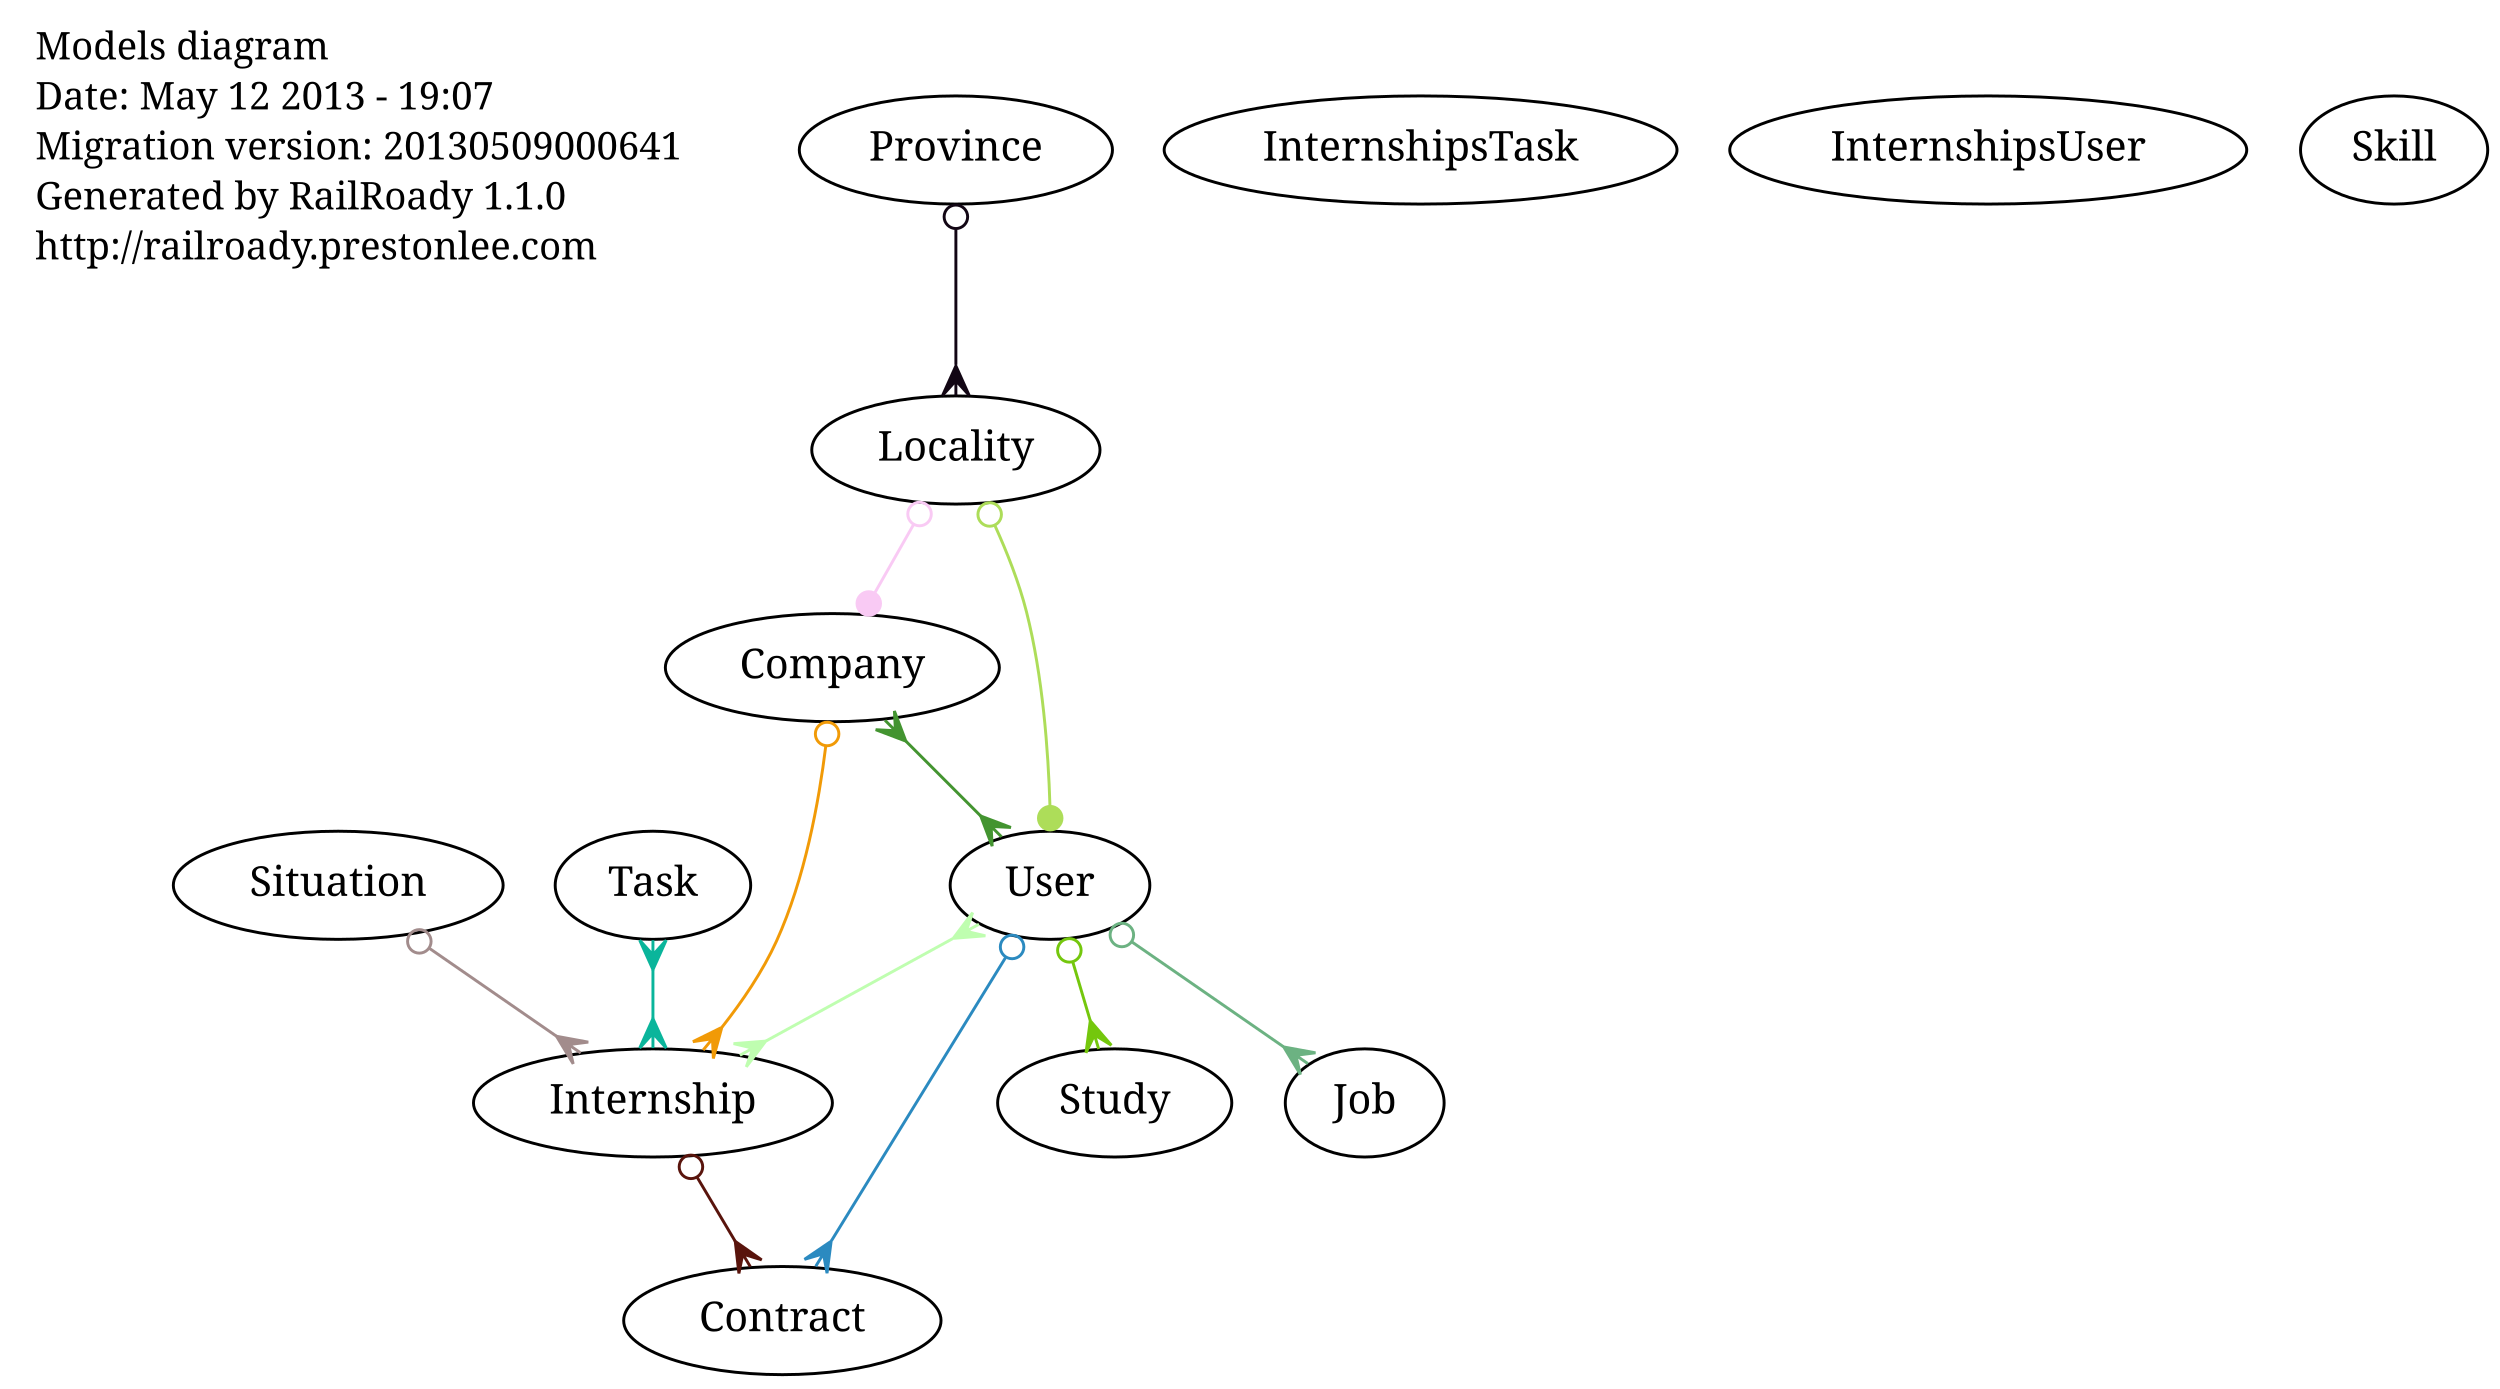
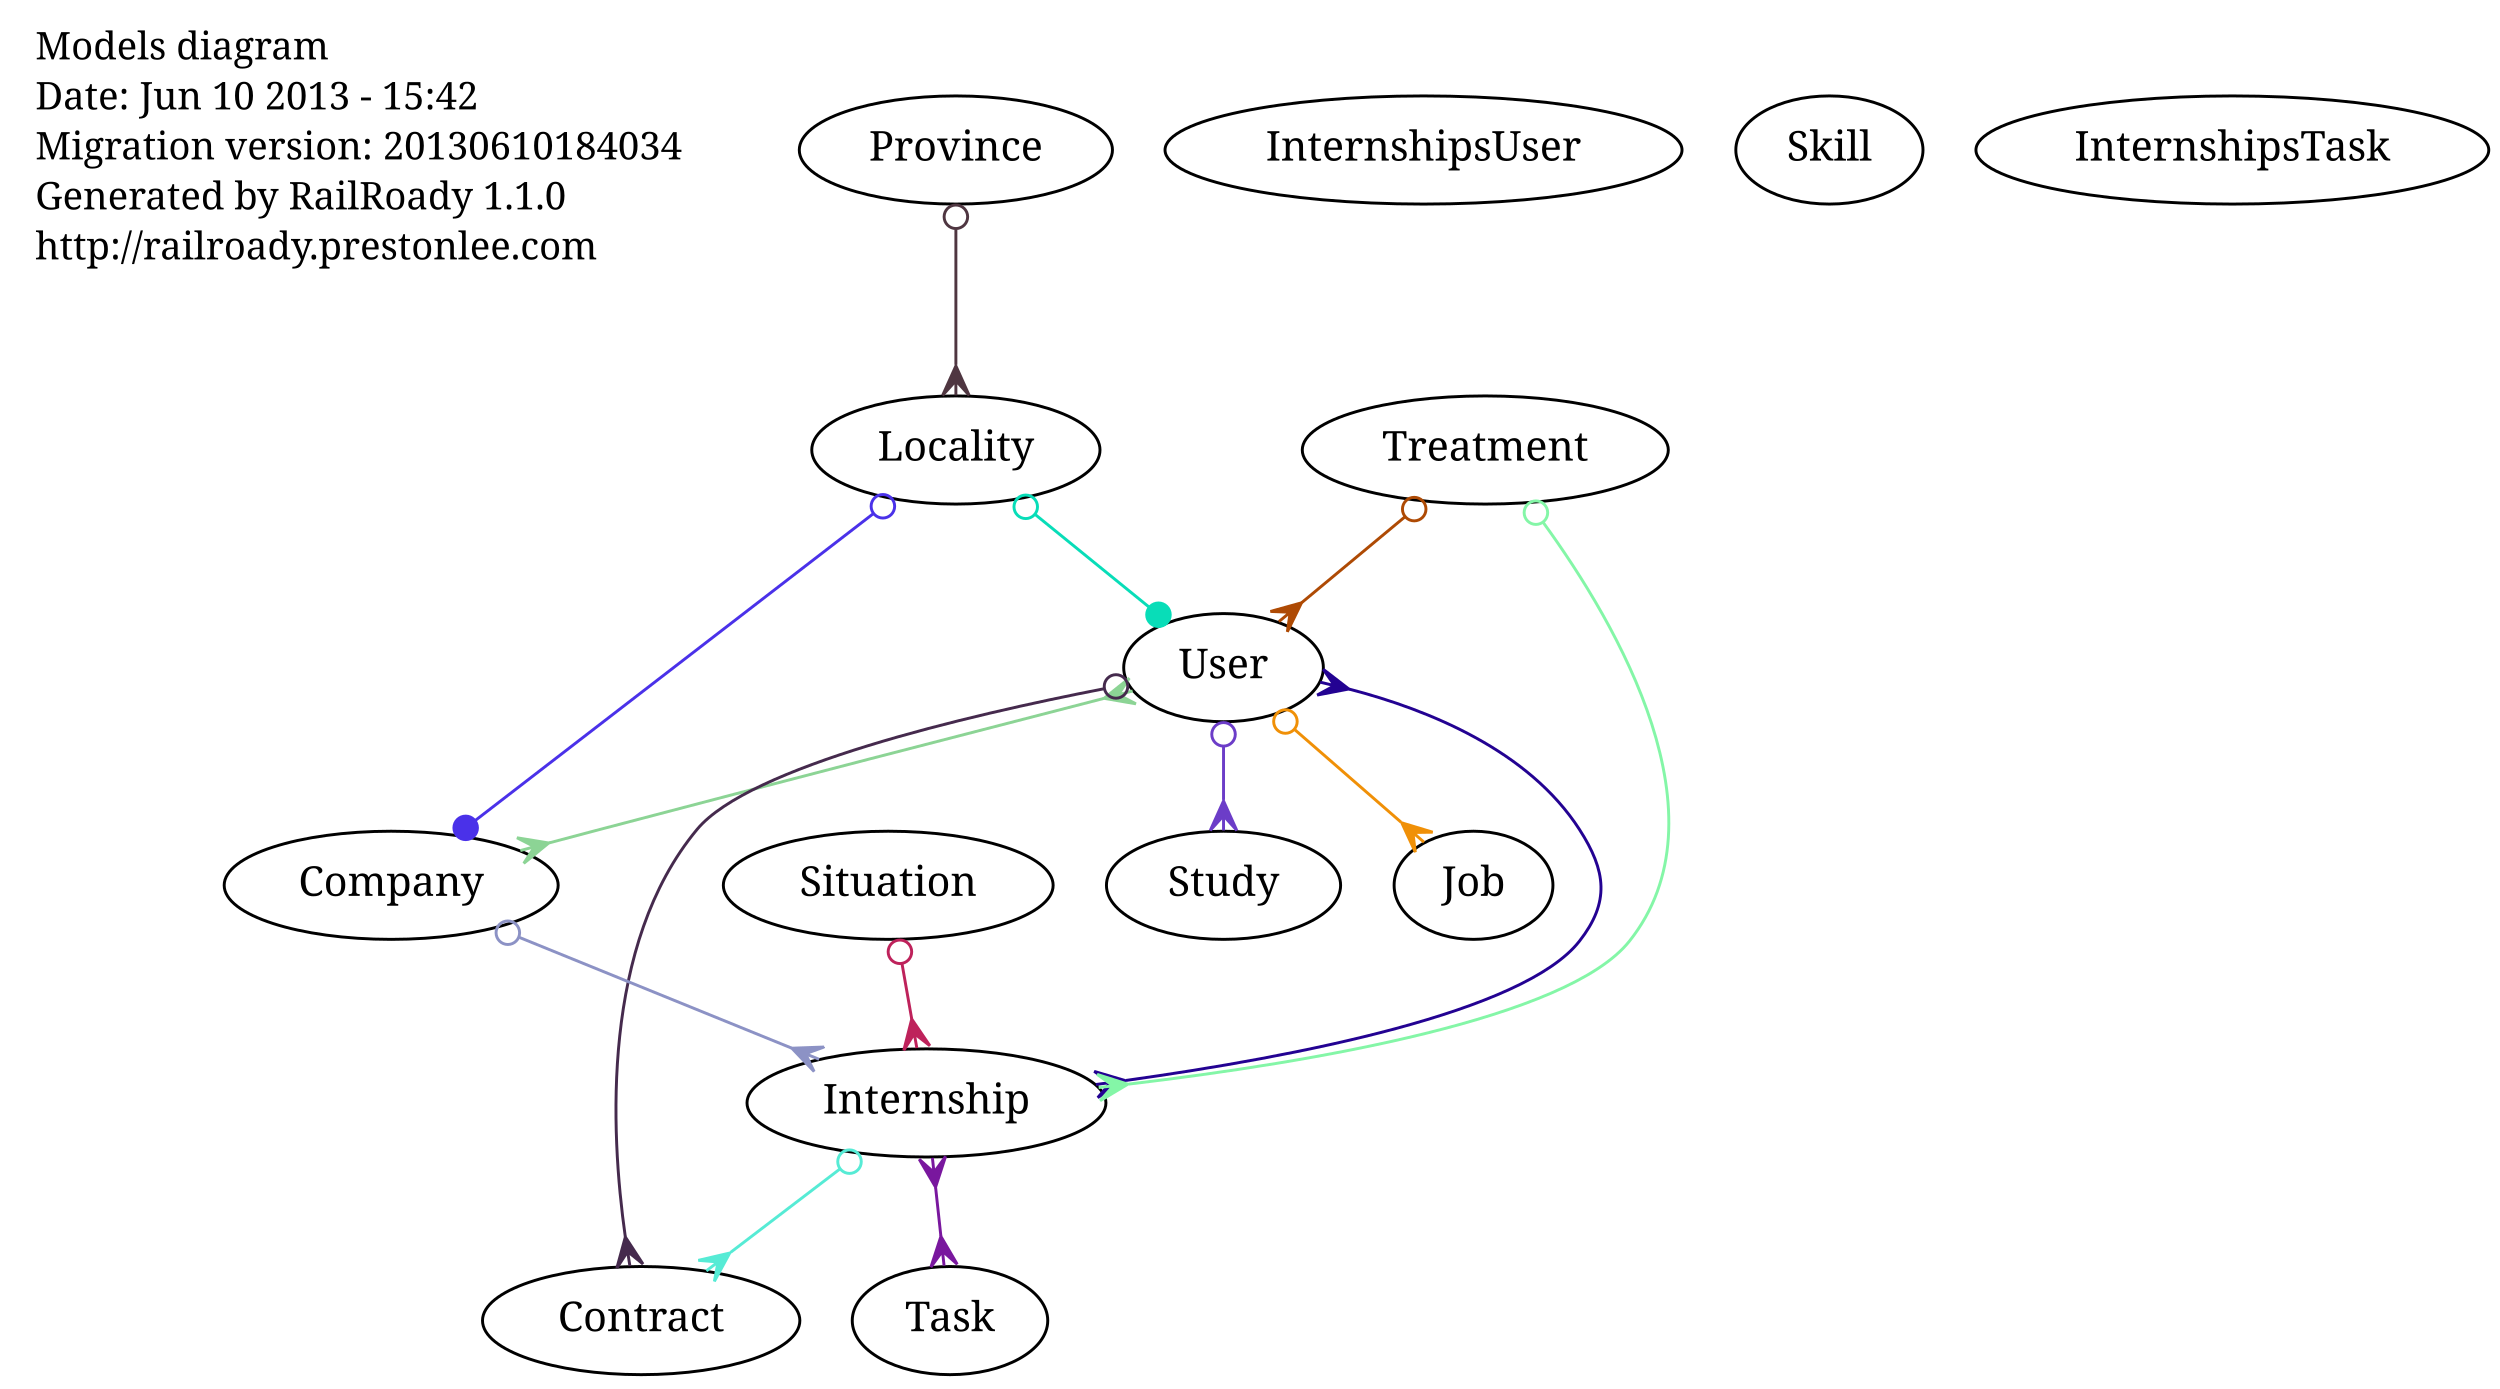
<svg xmlns="http://www.w3.org/2000/svg" width="850pt" height="472pt" viewBox="0.00 0.00 850.00 472.00">
  <g id="graph1" class="graph" transform="scale(1 1) rotate(0) translate(4 468)">
    <polygon fill="white" stroke="white" points="-4,5 -4,-468 847,-468 847,5 -4,5" />
    <g id="node1" class="node">
      <text text-anchor="start" x="8" y="-447.8" font-family="Times Roman,serif" font-size="13.00">Models diagram</text>
-       <text text-anchor="start" x="8" y="-430.8" font-family="Times Roman,serif" font-size="13.00">Date: May 12 2013 - 19:07</text>
-       <text text-anchor="start" x="8" y="-413.8" font-family="Times Roman,serif" font-size="13.00">Migration version: 20130509000641</text>
+       <text text-anchor="start" x="8" y="-430.8" font-family="Times Roman,serif" font-size="13.00">Date: Jun 10 2013 - 15:42</text>
+       <text text-anchor="start" x="8" y="-413.8" font-family="Times Roman,serif" font-size="13.00">Migration version: 20130610184034</text>
      <text text-anchor="start" x="8" y="-396.8" font-family="Times Roman,serif" font-size="13.00">Generated by RailRoady 1.1.0</text>
      <text text-anchor="start" x="8" y="-379.8" font-family="Times Roman,serif" font-size="13.00">http://railroady.prestonlee.com</text>
    </g>
    <g id="node2" class="node">
-       <ellipse fill="none" stroke="black" cx="279" cy="-241" rx="56.778" ry="18.385" />
-       <text text-anchor="middle" x="279" y="-237.4" font-family="Times Roman,serif" font-size="14.00">Company</text>
+       <ellipse fill="none" stroke="black" cx="412" cy="-241" rx="33.941" ry="18.385" />
+       <text text-anchor="middle" x="412" y="-237.4" font-family="Times Roman,serif" font-size="14.00">User</text>
    </g>
-     <g id="node12" class="node">
-       <ellipse fill="none" stroke="black" cx="353" cy="-167" rx="33.941" ry="18.385" />
-       <text text-anchor="middle" x="353" y="-163.4" font-family="Times Roman,serif" font-size="14.00">User</text>
+     <g id="node3" class="node">
+       <ellipse fill="none" stroke="black" cx="129" cy="-167" rx="56.778" ry="18.385" />
+       <text text-anchor="middle" x="129" y="-163.4" font-family="Times Roman,serif" font-size="14.00">Company</text>
+     </g>
+     <g id="edge10" class="edge">
+       <path fill="none" stroke="#8cd495" d="M371.343,-230.551C328.649,-219.554 259.57,-201.698 200,-186 194.388,-184.521 188.528,-182.968 182.687,-181.414" />
+       <polygon fill="#8cd495" stroke="#8cd495" points="371.4,-230.565 379.962,-237.416 376.242,-231.812 381.084,-233.058 381.084,-233.058 381.084,-233.058 376.242,-231.812 382.206,-228.7 371.4,-230.565 371.4,-230.565" />
+       <polygon fill="#8cd495" stroke="#8cd495" points="182.583,-181.386 174.08,-174.461 177.751,-180.098 172.92,-178.809 172.92,-178.809 172.92,-178.809 177.751,-180.098 171.761,-183.158 182.583,-181.386 182.583,-181.386" />
+     </g>
+     <g id="node4" class="node">
+       <ellipse fill="none" stroke="black" cx="214" cy="-19" rx="53.948" ry="18.385" />
+       <text text-anchor="middle" x="214" y="-15.4" font-family="Times Roman,serif" font-size="14.00">Contract</text>
+     </g>
+     <g id="edge2" class="edge">
+       <path fill="none" stroke="#452a4d" d="M371.469,-233.849C324.338,-224.666 250.719,-207.338 233,-186 200.594,-146.974 203.438,-83.942 208.601,-47.503" />
+       <ellipse fill="none" stroke="#452a4d" cx="375.438" cy="-234.608" rx="4" ry="4" />
+       <polygon fill="#452a4d" stroke="#452a4d" points="208.615,-47.417 214.612,-38.237 209.391,-42.478 210.166,-37.538 210.166,-37.538 210.166,-37.538 209.391,-42.478 205.721,-36.84 208.615,-47.417 208.615,-47.417" />
+     </g>
+     <g id="node5" class="node">
+       <ellipse fill="none" stroke="black" cx="412" cy="-167" rx="39.807" ry="18.385" />
+       <text text-anchor="middle" x="412" y="-163.4" font-family="Times Roman,serif" font-size="14.00">Study</text>
    </g>
    <g id="edge4" class="edge">
-       <path fill="none" stroke="#439430" d="M304.04,-215.96C312.244,-207.756 321.326,-198.674 329.417,-190.583" />
-       <polygon fill="#439430" stroke="#439430" points="303.984,-216.016 293.731,-219.905 300.449,-219.551 296.913,-223.087 296.913,-223.087 296.913,-223.087 300.449,-219.551 300.095,-226.269 303.984,-216.016 303.984,-216.016" />
-       <polygon fill="#439430" stroke="#439430" points="329.446,-190.554 339.699,-186.665 332.981,-187.019 336.517,-183.483 336.517,-183.483 336.517,-183.483 332.981,-187.019 333.335,-180.301 329.446,-190.554 329.446,-190.554" />
+       <path fill="none" stroke="#6c3dc8" d="M412,-214.309C412,-208.377 412,-202.061 412,-196.04" />
+       <ellipse fill="none" stroke="#6c3dc8" cx="412" cy="-218.327" rx="4" ry="4" />
+       <polygon fill="#6c3dc8" stroke="#6c3dc8" points="412,-195.667 416.5,-185.667 412,-190.667 412,-185.667 412,-185.667 412,-185.667 412,-190.667 407.5,-185.667 412,-195.667 412,-195.667" />
+     </g>
+     <g id="node8" class="node">
+       <ellipse fill="none" stroke="black" cx="311" cy="-93" rx="61.018" ry="18.385" />
+       <text text-anchor="middle" x="311" y="-89.4" font-family="Times Roman,serif" font-size="14.00">Internship</text>
+     </g>
+     <g id="edge8" class="edge">
+       <path fill="none" stroke="#230292" d="M454.675,-233.719C482.141,-226.584 515.81,-212.696 533,-186 542.143,-171.8 543.408,-161.301 533,-148 514.072,-123.81 436.941,-108.77 378.87,-100.656" />
+       <polygon fill="#230292" stroke="#230292" points="454.606,-233.736 443.835,-231.677 449.742,-234.895 444.878,-236.054 444.878,-236.054 444.878,-236.054 449.742,-234.895 445.921,-240.431 454.606,-233.736 454.606,-233.736" />
+       <polygon fill="#230292" stroke="#230292" points="378.542,-100.612 369.237,-94.81 373.587,-99.941 368.632,-99.269 368.632,-99.269 368.632,-99.269 373.587,-99.941 368.028,-103.728 378.542,-100.612 378.542,-100.612" />
    </g>
    <g id="node13" class="node">
-       <ellipse fill="none" stroke="black" cx="218" cy="-93" rx="61.018" ry="18.385" />
-       <text text-anchor="middle" x="218" y="-89.4" font-family="Times Roman,serif" font-size="14.00">Internship</text>
-     </g>
-     <g id="edge2" class="edge">
-       <path fill="none" stroke="#f19a07" d="M276.772,-214.412C274.415,-195.259 269.628,-169.169 260,-148 255.326,-137.723 248.424,-127.58 241.56,-118.858" />
-       <ellipse fill="none" stroke="#f19a07" cx="277.222" cy="-218.446" rx="4" ry="4" />
-       <polygon fill="#f19a07" stroke="#f19a07" points="241.423,-118.691 238.538,-108.111 238.244,-114.832 235.065,-110.972 235.065,-110.972 235.065,-110.972 238.244,-114.832 231.591,-113.833 241.423,-118.691 241.423,-118.691" />
-     </g>
-     <g id="node3" class="node">
-       <ellipse fill="none" stroke="black" cx="479" cy="-417" rx="87.18" ry="18.385" />
-       <text text-anchor="middle" x="479" y="-413.4" font-family="Times Roman,serif" font-size="14.00">InternshipsTask</text>
-     </g>
-     <g id="node4" class="node">
-       <ellipse fill="none" stroke="black" cx="262" cy="-19" rx="53.948" ry="18.385" />
-       <text text-anchor="middle" x="262" y="-15.4" font-family="Times Roman,serif" font-size="14.00">Contract</text>
-     </g>
-     <g id="node5" class="node">
-       <ellipse fill="none" stroke="black" cx="111" cy="-167" rx="56.068" ry="18.385" />
-       <text text-anchor="middle" x="111" y="-163.4" font-family="Times Roman,serif" font-size="14.00">Situation</text>
+       <ellipse fill="none" stroke="black" cx="497" cy="-167" rx="27" ry="18.385" />
+       <text text-anchor="middle" x="497" y="-163.4" font-family="Times Roman,serif" font-size="14.00">Job</text>
    </g>
    <g id="edge6" class="edge">
-       <path fill="none" stroke="#a28c8c" d="M142.056,-145.522C155.597,-136.157 171.482,-125.171 185.214,-115.674" />
-       <ellipse fill="none" stroke="#a28c8c" cx="138.57" cy="-147.933" rx="4" ry="4" />
-       <polygon fill="#a28c8c" stroke="#a28c8c" points="185.221,-115.67 196.005,-113.683 189.333,-112.826 193.446,-109.981 193.446,-109.981 193.446,-109.981 189.333,-112.826 190.886,-106.28 185.221,-115.67 185.221,-115.67" />
+       <path fill="none" stroke="#f09007" d="M436.219,-219.916C447.52,-210.077 460.952,-198.383 472.311,-188.494" />
+       <ellipse fill="none" stroke="#f09007" cx="433.043" cy="-222.68" rx="4" ry="4" />
+       <polygon fill="#f09007" stroke="#f09007" points="472.614,-188.23 483.111,-185.058 476.385,-184.947 480.156,-181.664 480.156,-181.664 480.156,-181.664 476.385,-184.947 477.201,-178.27 472.614,-188.23 472.614,-188.23" />
+     </g>
+     <g id="edge12" class="edge">
+       <path fill="none" stroke="#8c92c5" d="M172.635,-149.258C200.594,-137.89 236.824,-123.16 265.197,-111.623" />
+       <ellipse fill="none" stroke="#8c92c5" cx="168.663" cy="-150.873" rx="4" ry="4" />
+       <polygon fill="#8c92c5" stroke="#8c92c5" points="265.231,-111.609 276.189,-112.012 269.863,-109.726 274.494,-107.843 274.494,-107.843 274.494,-107.843 269.863,-109.726 272.799,-103.674 265.231,-111.609 265.231,-111.609" />
    </g>
    <g id="node6" class="node">
-       <ellipse fill="none" stroke="black" cx="375" cy="-93" rx="39.807" ry="18.385" />
-       <text text-anchor="middle" x="375" y="-89.4" font-family="Times Roman,serif" font-size="14.00">Study</text>
+       <ellipse fill="none" stroke="black" cx="480" cy="-417" rx="87.889" ry="18.385" />
+       <text text-anchor="middle" x="480" y="-413.4" font-family="Times Roman,serif" font-size="14.00">InternshipsUser</text>
    </g>
    <g id="node7" class="node">
-       <ellipse fill="none" stroke="black" cx="218" cy="-167" rx="33.234" ry="18.385" />
-       <text text-anchor="middle" x="218" y="-163.4" font-family="Times Roman,serif" font-size="14.00">Task</text>
-     </g>
-     <g id="edge8" class="edge">
-       <path fill="none" stroke="#0ab59b" d="M218,-138.282C218,-132.836 218,-127.138 218,-121.693" />
-       <polygon fill="#0ab59b" stroke="#0ab59b" points="218,-138.327 213.5,-148.327 218,-143.327 218,-148.327 218,-148.327 218,-148.327 218,-143.327 222.5,-148.327 218,-138.327 218,-138.327" />
-       <polygon fill="#0ab59b" stroke="#0ab59b" points="218,-121.667 222.5,-111.667 218,-116.667 218,-111.667 218,-111.667 218,-111.667 218,-116.667 213.5,-111.667 218,-121.667 218,-121.667" />
-     </g>
-     <g id="node8" class="node">
-       <ellipse fill="none" stroke="black" cx="460" cy="-93" rx="27" ry="18.385" />
-       <text text-anchor="middle" x="460" y="-89.4" font-family="Times Roman,serif" font-size="14.00">Job</text>
-     </g>
-     <g id="node9" class="node">
      <ellipse fill="none" stroke="black" cx="321" cy="-417" rx="53.238" ry="18.385" />
      <text text-anchor="middle" x="321" y="-413.4" font-family="Times Roman,serif" font-size="14.00">Province</text>
    </g>
-     <g id="node14" class="node">
+     <g id="node12" class="node">
      <ellipse fill="none" stroke="black" cx="321" cy="-315" rx="48.998" ry="18.385" />
      <text text-anchor="middle" x="321" y="-311.4" font-family="Times Roman,serif" font-size="14.00">Locality</text>
    </g>
-     <g id="edge10" class="edge">
-       <path fill="none" stroke="#120614" d="M321,-390.015C321,-375.835 321,-358.445 321,-343.98" />
-       <ellipse fill="none" stroke="#120614" cx="321" cy="-394.292" rx="4" ry="4" />
-       <polygon fill="#120614" stroke="#120614" points="321,-343.59 325.5,-333.59 321,-338.59 321,-333.59 321,-333.59 321,-333.59 321,-338.59 316.5,-333.59 321,-343.59 321,-343.59" />
+     <g id="edge14" class="edge">
+       <path fill="none" stroke="#4f3641" d="M321,-390.015C321,-375.835 321,-358.445 321,-343.98" />
+       <ellipse fill="none" stroke="#4f3641" cx="321" cy="-394.292" rx="4" ry="4" />
+       <polygon fill="#4f3641" stroke="#4f3641" points="321,-343.59 325.5,-333.59 321,-338.59 321,-333.59 321,-333.59 321,-333.59 321,-338.59 316.5,-333.59 321,-343.59 321,-343.59" />
+     </g>
+     <g id="edge16" class="edge">
+       <path fill="none" stroke="#56ebd5" d="M281.523,-70.512C269.778,-61.553 256.266,-51.244 244.429,-42.214" />
+       <ellipse fill="none" stroke="#56ebd5" cx="284.832" cy="-73.037" rx="4" ry="4" />
+       <polygon fill="#56ebd5" stroke="#56ebd5" points="244.106,-41.967 238.884,-32.324 240.13,-38.934 236.155,-35.902 236.155,-35.902 236.155,-35.902 240.13,-38.934 233.426,-39.48 244.106,-41.967 244.106,-41.967" />
+     </g>
+     <g id="node9" class="node">
+       <ellipse fill="none" stroke="black" cx="319" cy="-19" rx="33.234" ry="18.385" />
+       <text text-anchor="middle" x="319" y="-15.4" font-family="Times Roman,serif" font-size="14.00">Task</text>
+     </g>
+     <g id="edge18" class="edge">
+       <path fill="none" stroke="#79179e" d="M314.105,-64.282C314.693,-58.836 315.309,-53.138 315.898,-47.693" />
+       <polygon fill="#79179e" stroke="#79179e" points="314.094,-64.385 308.545,-73.843 313.556,-69.356 313.019,-74.327 313.019,-74.327 313.019,-74.327 313.556,-69.356 317.493,-74.81 314.094,-64.385 314.094,-64.385" />
+       <polygon fill="#79179e" stroke="#79179e" points="315.907,-47.609 321.456,-38.151 316.444,-42.638 316.982,-37.667 316.982,-37.667 316.982,-37.667 316.444,-42.638 312.508,-37.184 315.907,-47.609 315.907,-47.609" />
    </g>
    <g id="node10" class="node">
-       <ellipse fill="none" stroke="black" cx="672" cy="-417" rx="87.889" ry="18.385" />
-       <text text-anchor="middle" x="672" y="-413.4" font-family="Times Roman,serif" font-size="14.00">InternshipsUser</text>
+       <ellipse fill="none" stroke="black" cx="298" cy="-167" rx="56.068" ry="18.385" />
+       <text text-anchor="middle" x="298" y="-163.4" font-family="Times Roman,serif" font-size="14.00">Situation</text>
+     </g>
+     <g id="edge20" class="edge">
+       <path fill="none" stroke="#be225b" d="M302.689,-140.309C303.757,-134.229 304.896,-127.745 305.978,-121.589" />
+       <ellipse fill="none" stroke="#be225b" cx="301.973" cy="-144.387" rx="4" ry="4" />
+       <polygon fill="#be225b" stroke="#be225b" points="305.99,-121.517 312.153,-112.446 306.855,-116.592 307.721,-111.667 307.721,-111.667 307.721,-111.667 306.855,-116.592 303.288,-110.889 305.99,-121.517 305.99,-121.517" />
    </g>
    <g id="node11" class="node">
-       <ellipse fill="none" stroke="black" cx="810" cy="-417" rx="31.82" ry="18.385" />
-       <text text-anchor="middle" x="810" y="-413.4" font-family="Times Roman,serif" font-size="14.00">Skill</text>
+       <ellipse fill="none" stroke="black" cx="501" cy="-315" rx="62.225" ry="18.385" />
+       <text text-anchor="middle" x="501" y="-311.4" font-family="Times Roman,serif" font-size="14.00">Treatment</text>
    </g>
-     <g id="edge18" class="edge">
-       <path fill="none" stroke="#2b8ac0" d="M337.856,-142.37C321.533,-115.822 295.624,-73.686 278.715,-46.185" />
-       <ellipse fill="none" stroke="#2b8ac0" cx="340.109" cy="-146.034" rx="4" ry="4" />
-       <polygon fill="#2b8ac0" stroke="#2b8ac0" points="278.59,-45.982 277.186,-35.107 275.972,-41.723 273.353,-37.464 273.353,-37.464 273.353,-37.464 275.972,-41.723 269.519,-39.821 278.59,-45.982 278.59,-45.982" />
-     </g>
-     <g id="edge12" class="edge">
-       <path fill="none" stroke="#74c70d" d="M360.776,-140.843C362.679,-134.444 364.722,-127.571 366.65,-121.085" />
-       <ellipse fill="none" stroke="#74c70d" cx="359.578" cy="-144.874" rx="4" ry="4" />
-       <polygon fill="#74c70d" stroke="#74c70d" points="366.698,-120.924 373.862,-112.621 368.123,-116.131 369.548,-111.338 369.548,-111.338 369.548,-111.338 368.123,-116.131 365.235,-110.056 366.698,-120.924 366.698,-120.924" />
-     </g>
-     <g id="edge14" class="edge">
-       <path fill="none" stroke="#6cb282" d="M380.796,-147.777C396.671,-136.798 416.508,-123.079 432.358,-112.117" />
-       <ellipse fill="none" stroke="#6cb282" cx="377.43" cy="-150.105" rx="4" ry="4" />
-       <polygon fill="#6cb282" stroke="#6cb282" points="432.478,-112.034 443.262,-110.047 436.59,-109.19 440.702,-106.346 440.702,-106.346 440.702,-106.346 436.59,-109.19 438.143,-102.645 432.478,-112.034 432.478,-112.034" />
-     </g>
-     <g id="edge16" class="edge">
-       <path fill="none" stroke="#bffeb0" d="M319.84,-148.823C300.664,-138.312 276.448,-125.038 256.442,-114.072" />
-       <polygon fill="#bffeb0" stroke="#bffeb0" points="320.096,-148.964 326.702,-157.716 324.48,-151.367 328.865,-153.77 328.865,-153.77 328.865,-153.77 324.48,-151.367 331.028,-149.824 320.096,-148.964 320.096,-148.964" />
-       <polygon fill="#bffeb0" stroke="#bffeb0" points="256.348,-114.021 249.742,-105.268 251.964,-111.617 247.579,-109.214 247.579,-109.214 247.579,-109.214 251.964,-111.617 245.416,-113.16 256.348,-114.021 256.348,-114.021" />
-     </g>
-     <g id="edge20" class="edge">
-       <path fill="none" stroke="#59140c" d="M233.033,-67.718C237.202,-60.706 241.743,-53.068 245.967,-45.964" />
-       <ellipse fill="none" stroke="#59140c" cx="230.921" cy="-71.27" rx="4" ry="4" />
-       <polygon fill="#59140c" stroke="#59140c" points="245.985,-45.934 254.964,-39.638 248.541,-41.636 251.096,-37.338 251.096,-37.338 251.096,-37.338 248.541,-41.636 247.228,-35.038 245.985,-45.934 245.985,-45.934" />
+     <g id="edge22" class="edge">
+       <path fill="none" stroke="#ae4a04" d="M473.734,-292.329C462.55,-283.031 449.65,-272.304 438.543,-263.069" />
+       <ellipse fill="none" stroke="#ae4a04" cx="476.833" cy="-294.906" rx="4" ry="4" />
+       <polygon fill="#ae4a04" stroke="#ae4a04" points="438.511,-263.043 433.699,-253.189 434.667,-259.846 430.822,-256.65 430.822,-256.65 430.822,-256.65 434.667,-259.846 427.945,-260.11 438.511,-263.043 438.511,-263.043" />
    </g>
    <g id="edge24" class="edge">
-       <path fill="none" stroke="#f9caf4" d="M306.651,-289.718C302.406,-282.238 297.756,-274.047 293.502,-266.55" />
-       <ellipse fill="none" stroke="#f9caf4" cx="308.644" cy="-293.229" rx="4" ry="4" />
-       <ellipse fill="#f9caf4" stroke="#f9caf4" cx="291.383" cy="-262.817" rx="4" ry="4" />
+       <path fill="none" stroke="#84f6a7" d="M520.748,-290.285C546.28,-255.148 583.696,-190.331 550,-148 529.026,-121.651 442.711,-106.865 379.817,-99.412" />
+       <ellipse fill="none" stroke="#84f6a7" cx="518.212" cy="-293.692" rx="4" ry="4" />
+       <polygon fill="#84f6a7" stroke="#84f6a7" points="379.481,-99.374 370.059,-93.764 374.514,-98.804 369.546,-98.235 369.546,-98.235 369.546,-98.235 374.514,-98.804 369.034,-102.705 379.481,-99.374 379.481,-99.374" />
    </g>
-     <g id="edge22" class="edge">
-       <path fill="none" stroke="#addd59" d="M334.215,-289.439C338.345,-280.368 342.476,-269.94 345,-260 350.533,-238.206 352.418,-212.717 352.985,-193.941" />
-       <ellipse fill="none" stroke="#addd59" cx="332.492" cy="-293.082" rx="4" ry="4" />
-       <ellipse fill="#addd59" stroke="#addd59" cx="353.074" cy="-189.823" rx="4" ry="4" />
+     <g id="edge26" class="edge">
+       <path fill="none" stroke="#08ddb8" d="M348.056,-292.998C360.257,-283.077 374.587,-271.424 386.586,-261.666" />
+       <ellipse fill="none" stroke="#08ddb8" cx="344.753" cy="-295.685" rx="4" ry="4" />
+       <ellipse fill="#08ddb8" stroke="#08ddb8" cx="389.881" cy="-258.987" rx="4" ry="4" />
+     </g>
+     <g id="edge28" class="edge">
+       <path fill="none" stroke="#4a31e9" d="M292.99,-293.409C256.809,-265.52 194.157,-217.225 157.661,-189.093" />
+       <ellipse fill="none" stroke="#4a31e9" cx="296.18" cy="-295.868" rx="4" ry="4" />
+       <ellipse fill="#4a31e9" stroke="#4a31e9" cx="154.331" cy="-186.526" rx="4" ry="4" />
+     </g>
+     <g id="node14" class="node">
+       <ellipse fill="none" stroke="black" cx="618" cy="-417" rx="31.82" ry="18.385" />
+       <text text-anchor="middle" x="618" y="-413.4" font-family="Times Roman,serif" font-size="14.00">Skill</text>
+     </g>
+     <g id="node15" class="node">
+       <ellipse fill="none" stroke="black" cx="755" cy="-417" rx="87.18" ry="18.385" />
+       <text text-anchor="middle" x="755" y="-413.4" font-family="Times Roman,serif" font-size="14.00">InternshipsTask</text>
    </g>
  </g>
</svg>
